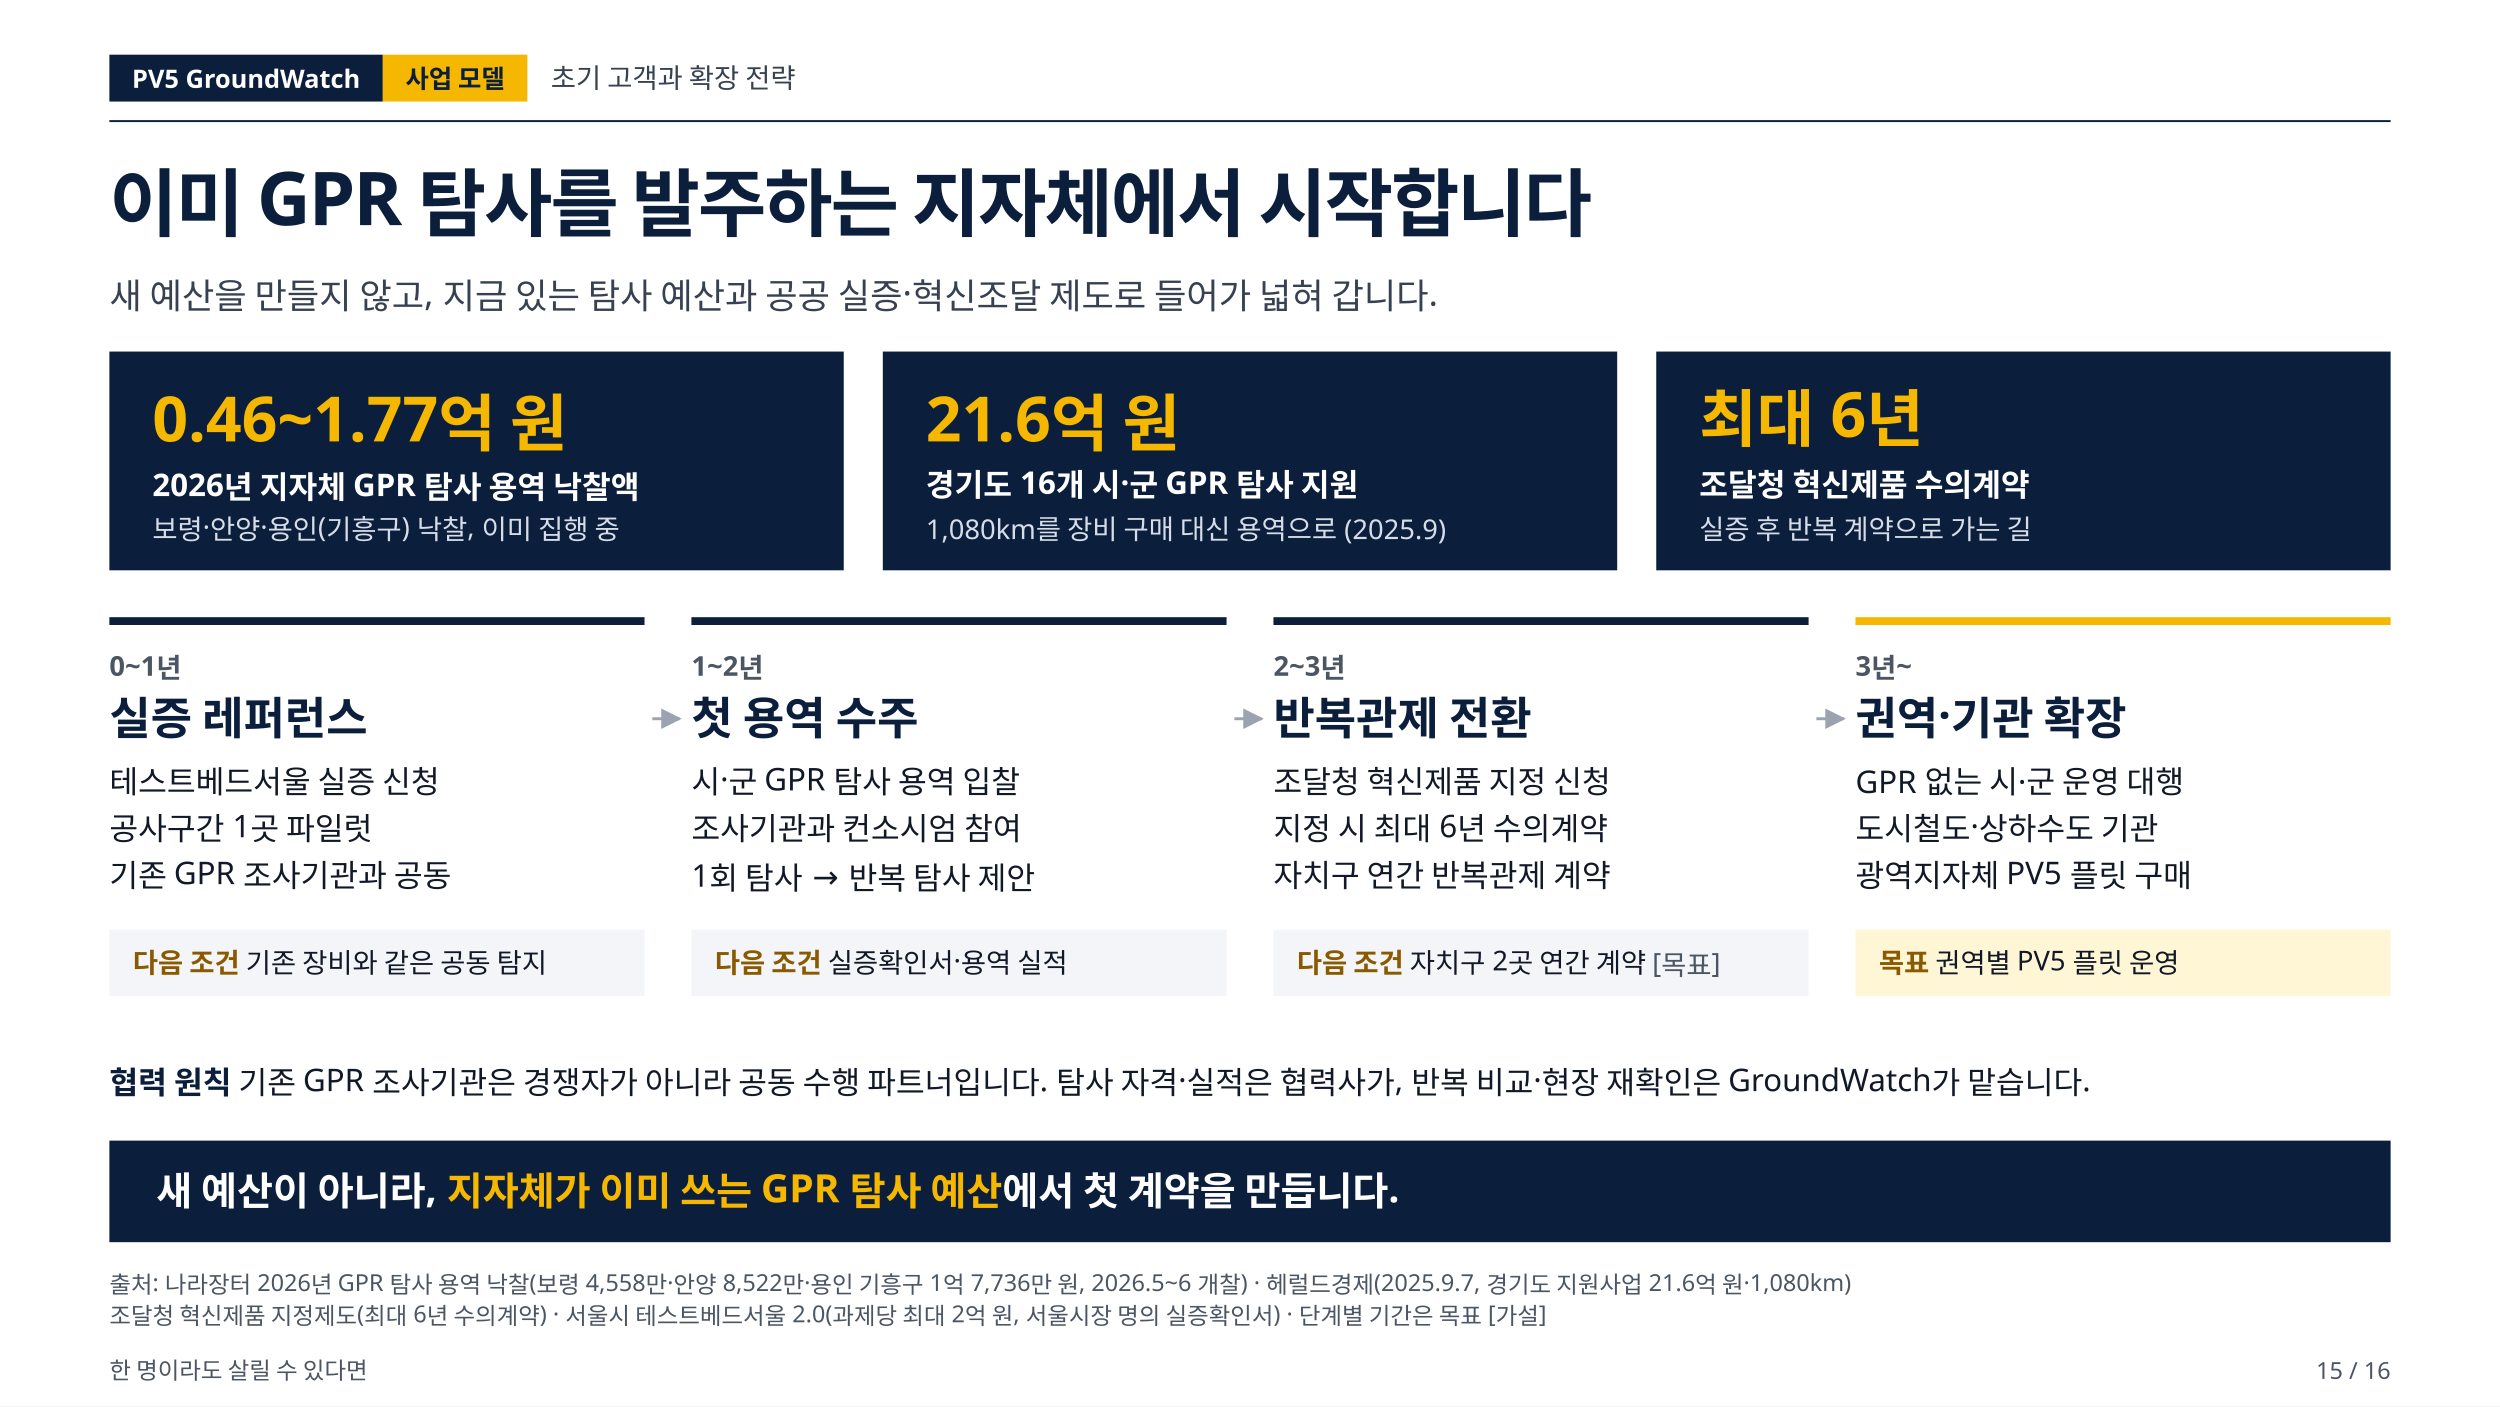
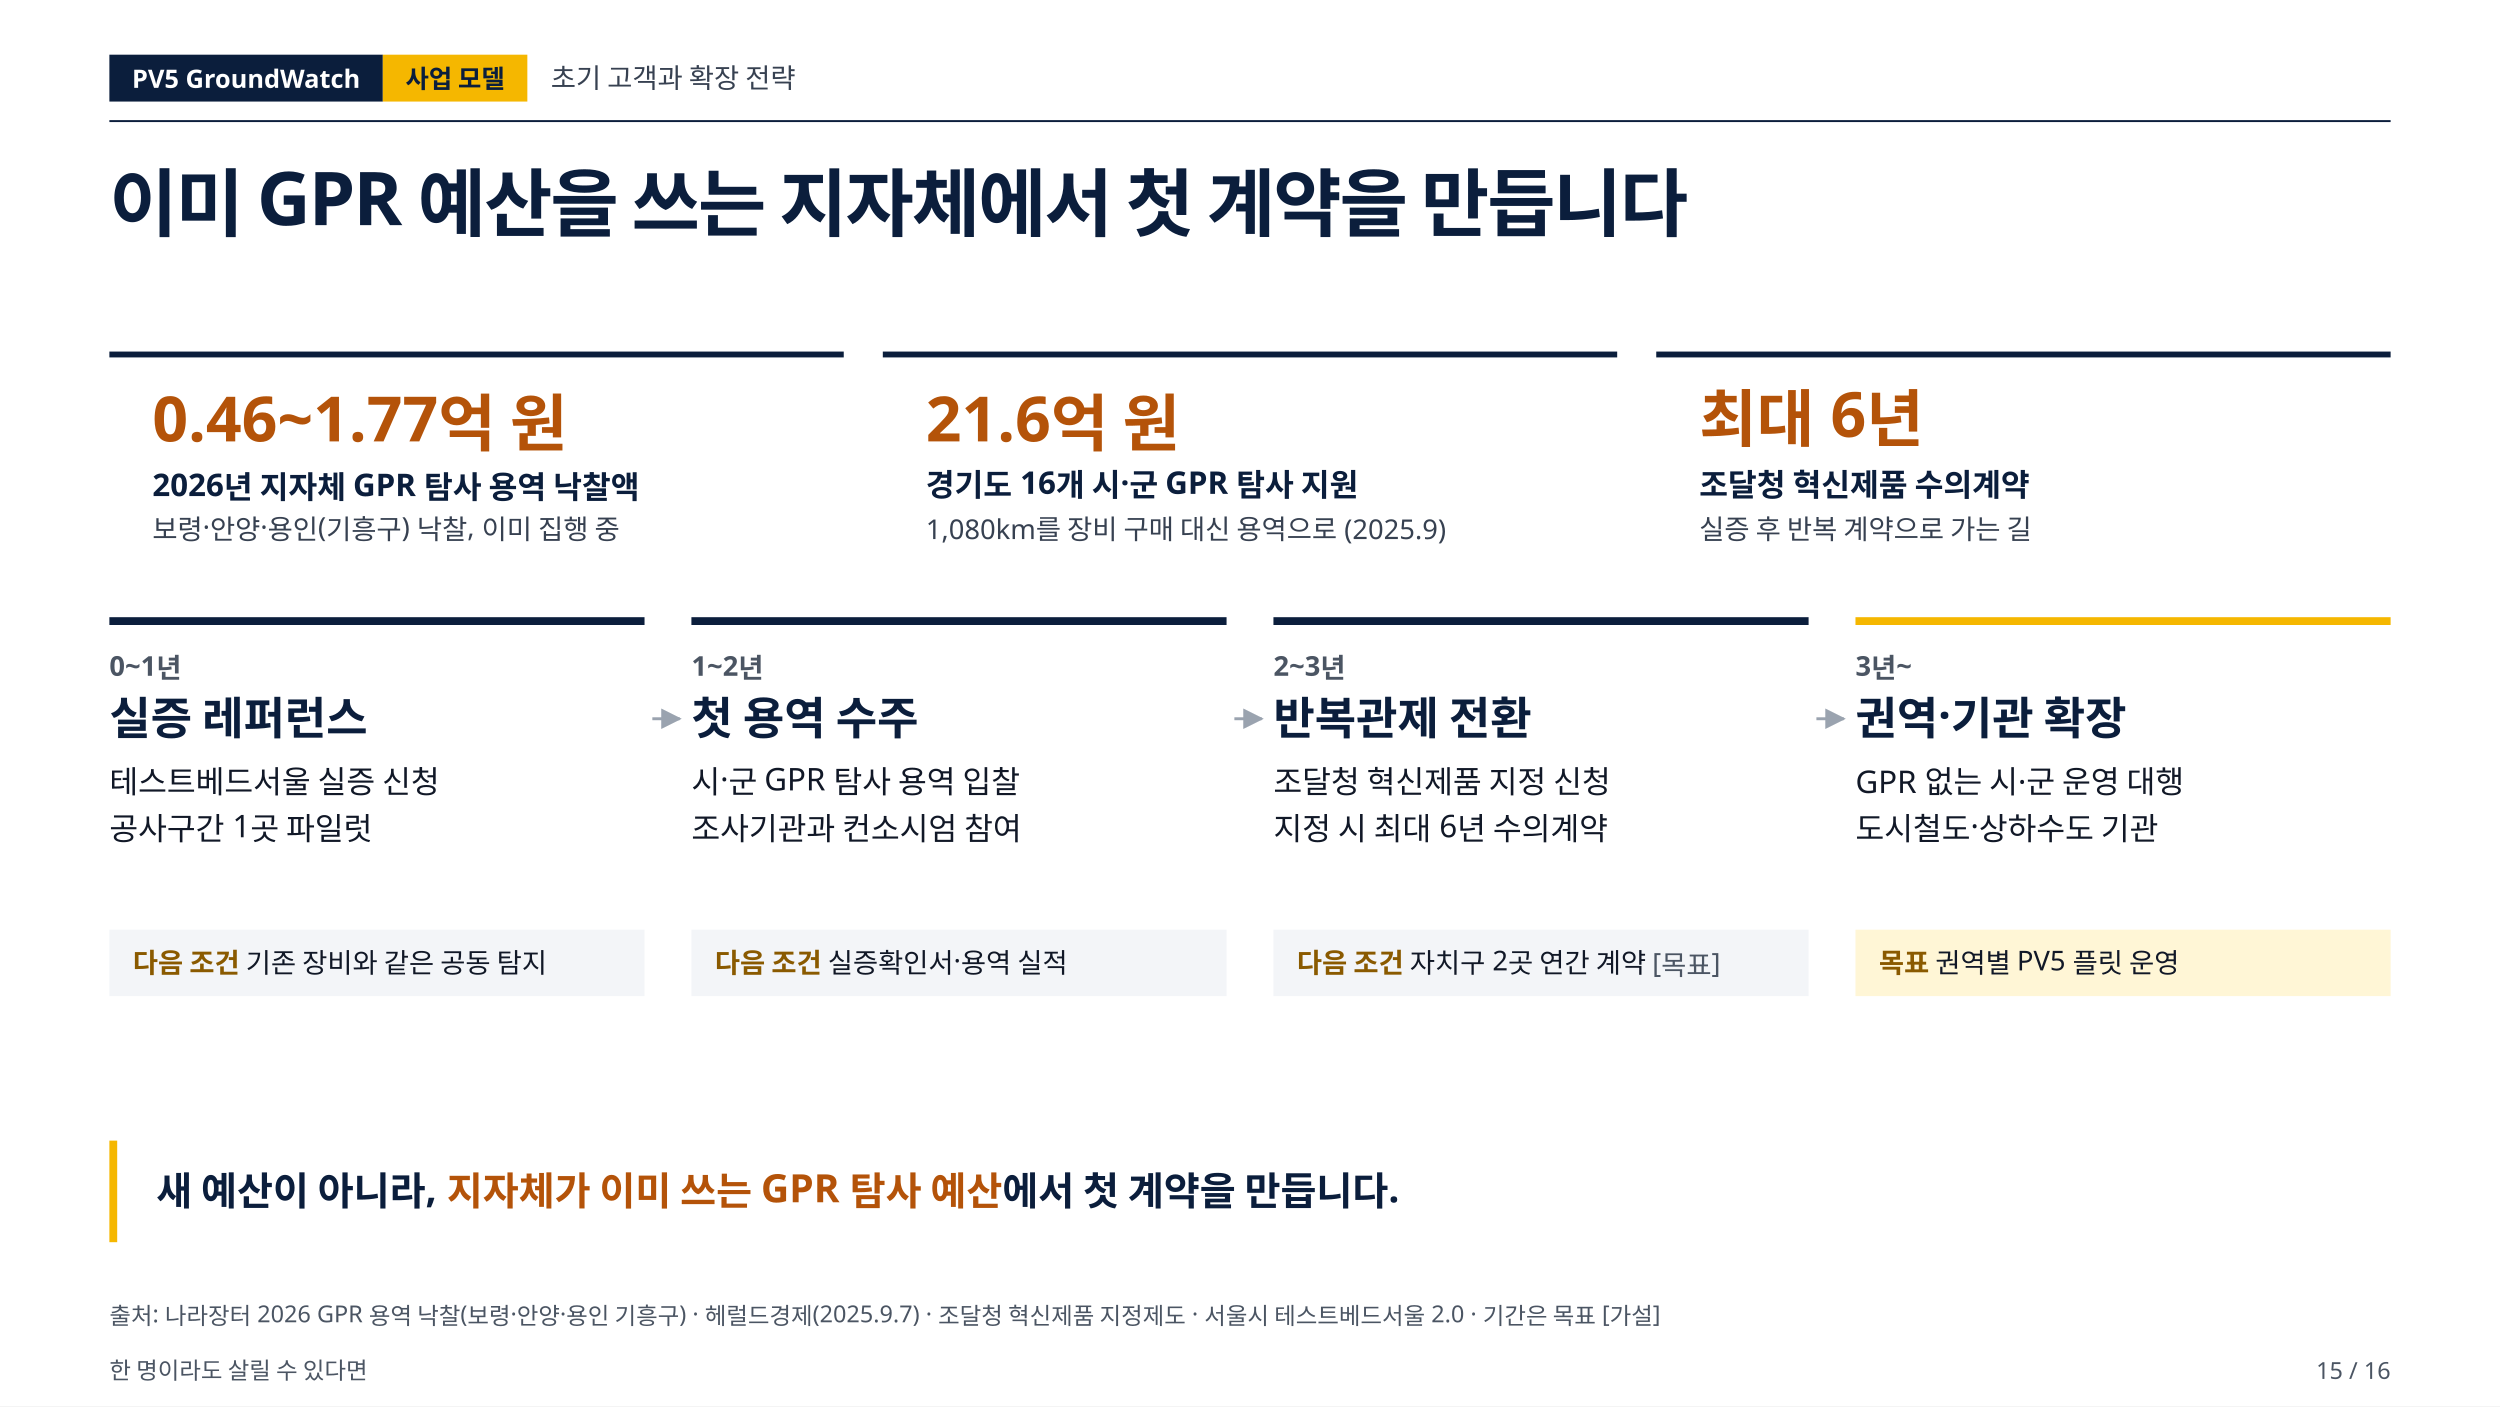
<svg xmlns="http://www.w3.org/2000/svg" viewBox="0 0 1280 720" lang="ko-KR" data-pptx-page-role="content" font-family="Pretendard, 'Malgun Gothic', sans-serif">
  <defs>
    <marker id="stepHead" viewBox="0 0 10 10" refX="9" refY="5" markerWidth="7" markerHeight="7" orient="auto">
      <polygon points="0,0 10,5 0,10" fill="#9AA3AF" />
    </marker>
  </defs>
  <rect id="bg" x="0" y="0" width="1280" height="720" fill="#FFFFFF" />
  <g id="header" data-pptx-role="header" data-pptx-bounds="56 24 1168 40">
    <rect x="56" y="28" width="140" height="24" fill="#0B1E3C" />
    <text x="126" y="45" font-size="13" font-weight="bold" fill="#FFFFFF" text-anchor="middle">PV5 GroundWatch</text>
    <rect x="196" y="28" width="74" height="24" fill="#F5B700" />
    <text x="233" y="45" font-size="13" font-weight="bold" fill="#0B1E3C" text-anchor="middle">사업 모델</text>
    <text x="282" y="45" font-size="14" fill="#374151">초기 고객과 확장 전략</text>
    <line x1="56" y1="62" x2="1224" y2="62" stroke="#0B1E3C" stroke-width="1" />
  </g>
  <g id="title" data-pptx-bounds="56 80 1168 56" letter-spacing="-1">
-     <text x="56" y="118" font-size="38" font-weight="bold" fill="#0B1E3C">이미 GPR 탐사를 발주하는 지자체에서 시작합니다</text>
-   </g>
-   <g id="lead" data-pptx-bounds="56 137 1168 28">
-     <text x="56" y="158" font-size="18" fill="#374151">새 예산을 만들지 않고, 지금 있는 탐사 예산과 공공 실증·혁신조달 제도로 들어가 넓혀 갑니다.</text>
+     <text x="56" y="118" font-size="38" font-weight="bold" fill="#0B1E3C">이미 GPR 예산을 쓰는 지자체에서 첫 계약을 만듭니다</text>
  </g>
  <g id="market-facts" data-pptx-bounds="56 180 1168 112">
-     <rect x="56" y="180" width="376" height="112" fill="#0B1E3C" />
-     <text x="78" y="226" font-size="32" font-weight="bold" fill="#F5B700">0.46~1.77억 원</text>
-     <text x="78" y="254" font-size="16" font-weight="bold" fill="#FFFFFF">2026년 지자체 GPR 탐사 용역 낙찰액</text>
-     <text x="78" y="276" font-size="14" fill="#D6DDE8">보령·안양·용인(기흥구) 낙찰, 이미 집행 중</text>
-     <rect x="452" y="180" width="376" height="112" fill="#0B1E3C" />
-     <text x="474" y="226" font-size="32" font-weight="bold" fill="#F5B700">21.6억 원</text>
-     <text x="474" y="254" font-size="16" font-weight="bold" fill="#FFFFFF">경기도 16개 시·군 GPR 탐사 지원</text>
-     <text x="474" y="276" font-size="14" fill="#D6DDE8">1,080km를 장비 구매 대신 용역으로 (2025.9)</text>
-     <rect x="848" y="180" width="376" height="112" fill="#0B1E3C" />
-     <text x="870" y="226" font-size="32" font-weight="bold" fill="#F5B700">최대 6년</text>
-     <text x="870" y="254" font-size="16" font-weight="bold" fill="#FFFFFF">조달청 혁신제품 수의계약</text>
-     <text x="870" y="276" font-size="14" fill="#D6DDE8">실증 후 반복 계약으로 가는 길</text>
+     <rect x="56" y="180" width="376" height="3" fill="#0B1E3C" />
+     <text x="78" y="226" font-size="32" font-weight="bold" fill="#B45309">0.46~1.77억 원</text>
+     <text x="78" y="254" font-size="16" font-weight="bold" fill="#0B1E3C">2026년 지자체 GPR 탐사 용역 낙찰액</text>
+     <text x="78" y="276" font-size="14" fill="#374151">보령·안양·용인(기흥구) 낙찰, 이미 집행 중</text>
+     <rect x="452" y="180" width="376" height="3" fill="#0B1E3C" />
+     <text x="474" y="226" font-size="32" font-weight="bold" fill="#B45309">21.6억 원</text>
+     <text x="474" y="254" font-size="16" font-weight="bold" fill="#0B1E3C">경기도 16개 시·군 GPR 탐사 지원</text>
+     <text x="474" y="276" font-size="14" fill="#374151">1,080km를 장비 구매 대신 용역으로 (2025.9)</text>
+     <rect x="848" y="180" width="376" height="3" fill="#0B1E3C" />
+     <text x="870" y="226" font-size="32" font-weight="bold" fill="#B45309">최대 6년</text>
+     <text x="870" y="254" font-size="16" font-weight="bold" fill="#0B1E3C">조달청 혁신제품 수의계약</text>
+     <text x="870" y="276" font-size="14" fill="#374151">실증 후 반복 계약으로 가는 길</text>
  </g>
  <g id="steps" data-pptx-bounds="56 316 1168 214">
    <rect x="56" y="316" width="274" height="4" fill="#0B1E3C" />
    <rect x="354" y="316" width="274" height="4" fill="#0B1E3C" />
    <rect x="652" y="316" width="274" height="4" fill="#0B1E3C" />
    <rect x="950" y="316" width="274" height="4" fill="#F5B700" />
    <g font-size="14" font-weight="bold" fill="#4B5563">
      <text x="56" y="346">0~1년</text>
      <text x="354" y="346">1~2년</text>
      <text x="652" y="346">2~3년</text>
      <text x="950" y="346">3년~</text>
    </g>
    <g font-size="23" font-weight="bold" fill="#0B1E3C">
      <text x="56" y="376">실증 레퍼런스</text>
      <text x="354" y="376">첫 용역 수주</text>
      <text x="652" y="376">반복관제 전환</text>
      <text x="950" y="376">권역·기관 확장</text>
    </g>
    <g stroke="#9AA3AF" stroke-width="1.5">
      <line x1="334" y1="368" x2="348" y2="368" marker-end="url(#stepHead)" />
      <line x1="632" y1="368" x2="646" y2="368" marker-end="url(#stepHead)" />
      <line x1="930" y1="368" x2="944" y2="368" marker-end="url(#stepHead)" />
    </g>
    <g font-size="16" fill="#111827">
      <text x="56" y="406">테스트베드서울 실증 신청<tspan x="56" dy="24">공사구간 1곳 파일럿</tspan>
-         <tspan x="56" dy="24">기존 GPR 조사기관과 공동</tspan>
      </text>
      <text x="354" y="406">시·군 GPR 탐사 용역 입찰<tspan x="354" dy="24">조사기관과 컨소시엄 참여</tspan>
-         <tspan x="354" dy="24">1회 탐사 → 반복 탐사 제안</tspan>
      </text>
      <text x="652" y="406">조달청 혁신제품 지정 신청<tspan x="652" dy="24">지정 시 최대 6년 수의계약</tspan>
-         <tspan x="652" dy="24">자치구 연간 반복관제 계약</tspan>
      </text>
      <text x="950" y="406">GPR 없는 시·군 운영 대행<tspan x="950" dy="24">도시철도·상하수도 기관</tspan>
-         <tspan x="950" dy="24">광역지자체 PV5 플릿 구매</tspan>
      </text>
    </g>
    <g font-size="14">
      <rect x="56" y="476" width="274" height="34" fill="#F3F5F8" />
      <text x="68" y="498" fill="#111827">
        <tspan font-weight="bold" fill="#8A5A00">다음 조건</tspan>  기존 장비와 같은 공동 탐지</text>
      <rect x="354" y="476" width="274" height="34" fill="#F3F5F8" />
      <text x="366" y="498" fill="#111827">
        <tspan font-weight="bold" fill="#8A5A00">다음 조건</tspan>  실증확인서·용역 실적</text>
      <rect x="652" y="476" width="274" height="34" fill="#F3F5F8" />
      <text x="664" y="498" fill="#111827">
        <tspan font-weight="bold" fill="#8A5A00">다음 조건</tspan>  자치구 2곳 연간 계약 <tspan fill="#4B5563">[목표]</tspan>
      </text>
      <rect x="950" y="476" width="274" height="34" fill="#FFF6D6" />
      <text x="962" y="498" fill="#111827">
        <tspan font-weight="bold" fill="#8A5A00">목표</tspan>  권역별 PV5 플릿 운영</text>
    </g>
  </g>
-   <g id="partner" data-pptx-bounds="56 532 1168 36">
-     <text x="56" y="560" font-size="16" fill="#111827">
-       <tspan font-weight="bold" fill="#0B1E3C">협력 원칙</tspan>  기존 GPR 조사기관은 경쟁자가 아니라 공동 수행 파트너입니다. 탐사 자격·실적은 협력사가, 반복 비교·현장 재확인은 GroundWatch가 맡습니다.</text>
+   <g id="conclusion" data-pptx-bounds="56 584 1168 52">
+     <rect x="56" y="584" width="4" height="52" fill="#F5B700" />
+     <text x="80" y="617" font-size="20" font-weight="bold" fill="#0B1E3C">새 예산이 아니라, <tspan fill="#B45309">지자체가 이미 쓰는 GPR 탐사 예산</tspan>에서 첫 계약을 만듭니다.</text>
  </g>
-   <g id="conclusion" data-pptx-bounds="56 584 1168 52">
-     <rect x="56" y="584" width="1168" height="52" fill="#0B1E3C" />
-     <text x="80" y="617" font-size="20" font-weight="bold" fill="#FFFFFF">새 예산이 아니라, <tspan fill="#F5B700">지자체가 이미 쓰는 GPR 탐사 예산</tspan>에서 첫 계약을 만듭니다.</text>
-   </g>
-   <g id="source" data-pptx-bounds="56 650 1168 36">
-     <text x="56" y="662" font-size="12" fill="#4B5563">출처: 나라장터 2026년 GPR 탐사 용역 낙찰(보령 4,558만·안양 8,522만·용인 기흥구 1억 7,736만 원, 2026.5~6 개찰) · 헤럴드경제(2025.9.7, 경기도 지원사업 21.6억 원·1,080km)<tspan x="56" dy="16">조달청 혁신제품 지정제도(최대 6년 수의계약) · 서울시 테스트베드서울 2.0(과제당 최대 2억 원, 서울시장 명의 실증확인서) · 단계별 기간은 목표 [가설]</tspan>
-     </text>
+   <g id="source" data-pptx-bounds="56 664 1168 20">
+     <text x="56" y="678" font-size="12" fill="#4B5563">출처: 나라장터 2026 GPR 용역 낙찰(보령·안양·용인 기흥구) · 헤럴드경제(2025.9.7) · 조달청 혁신제품 지정제도 · 서울시 테스트베드서울 2.0 · 기간은 목표 [가설]</text>
  </g>
  <g id="footer" data-pptx-role="footer" data-pptx-bounds="56 692 1168 22" fill="#4B5563" font-size="12">
    <text x="56" y="706">한 명이라도 살릴 수 있다면</text>
    <text x="1224" y="706" text-anchor="end">15 / 16</text>
  </g>
</svg>
